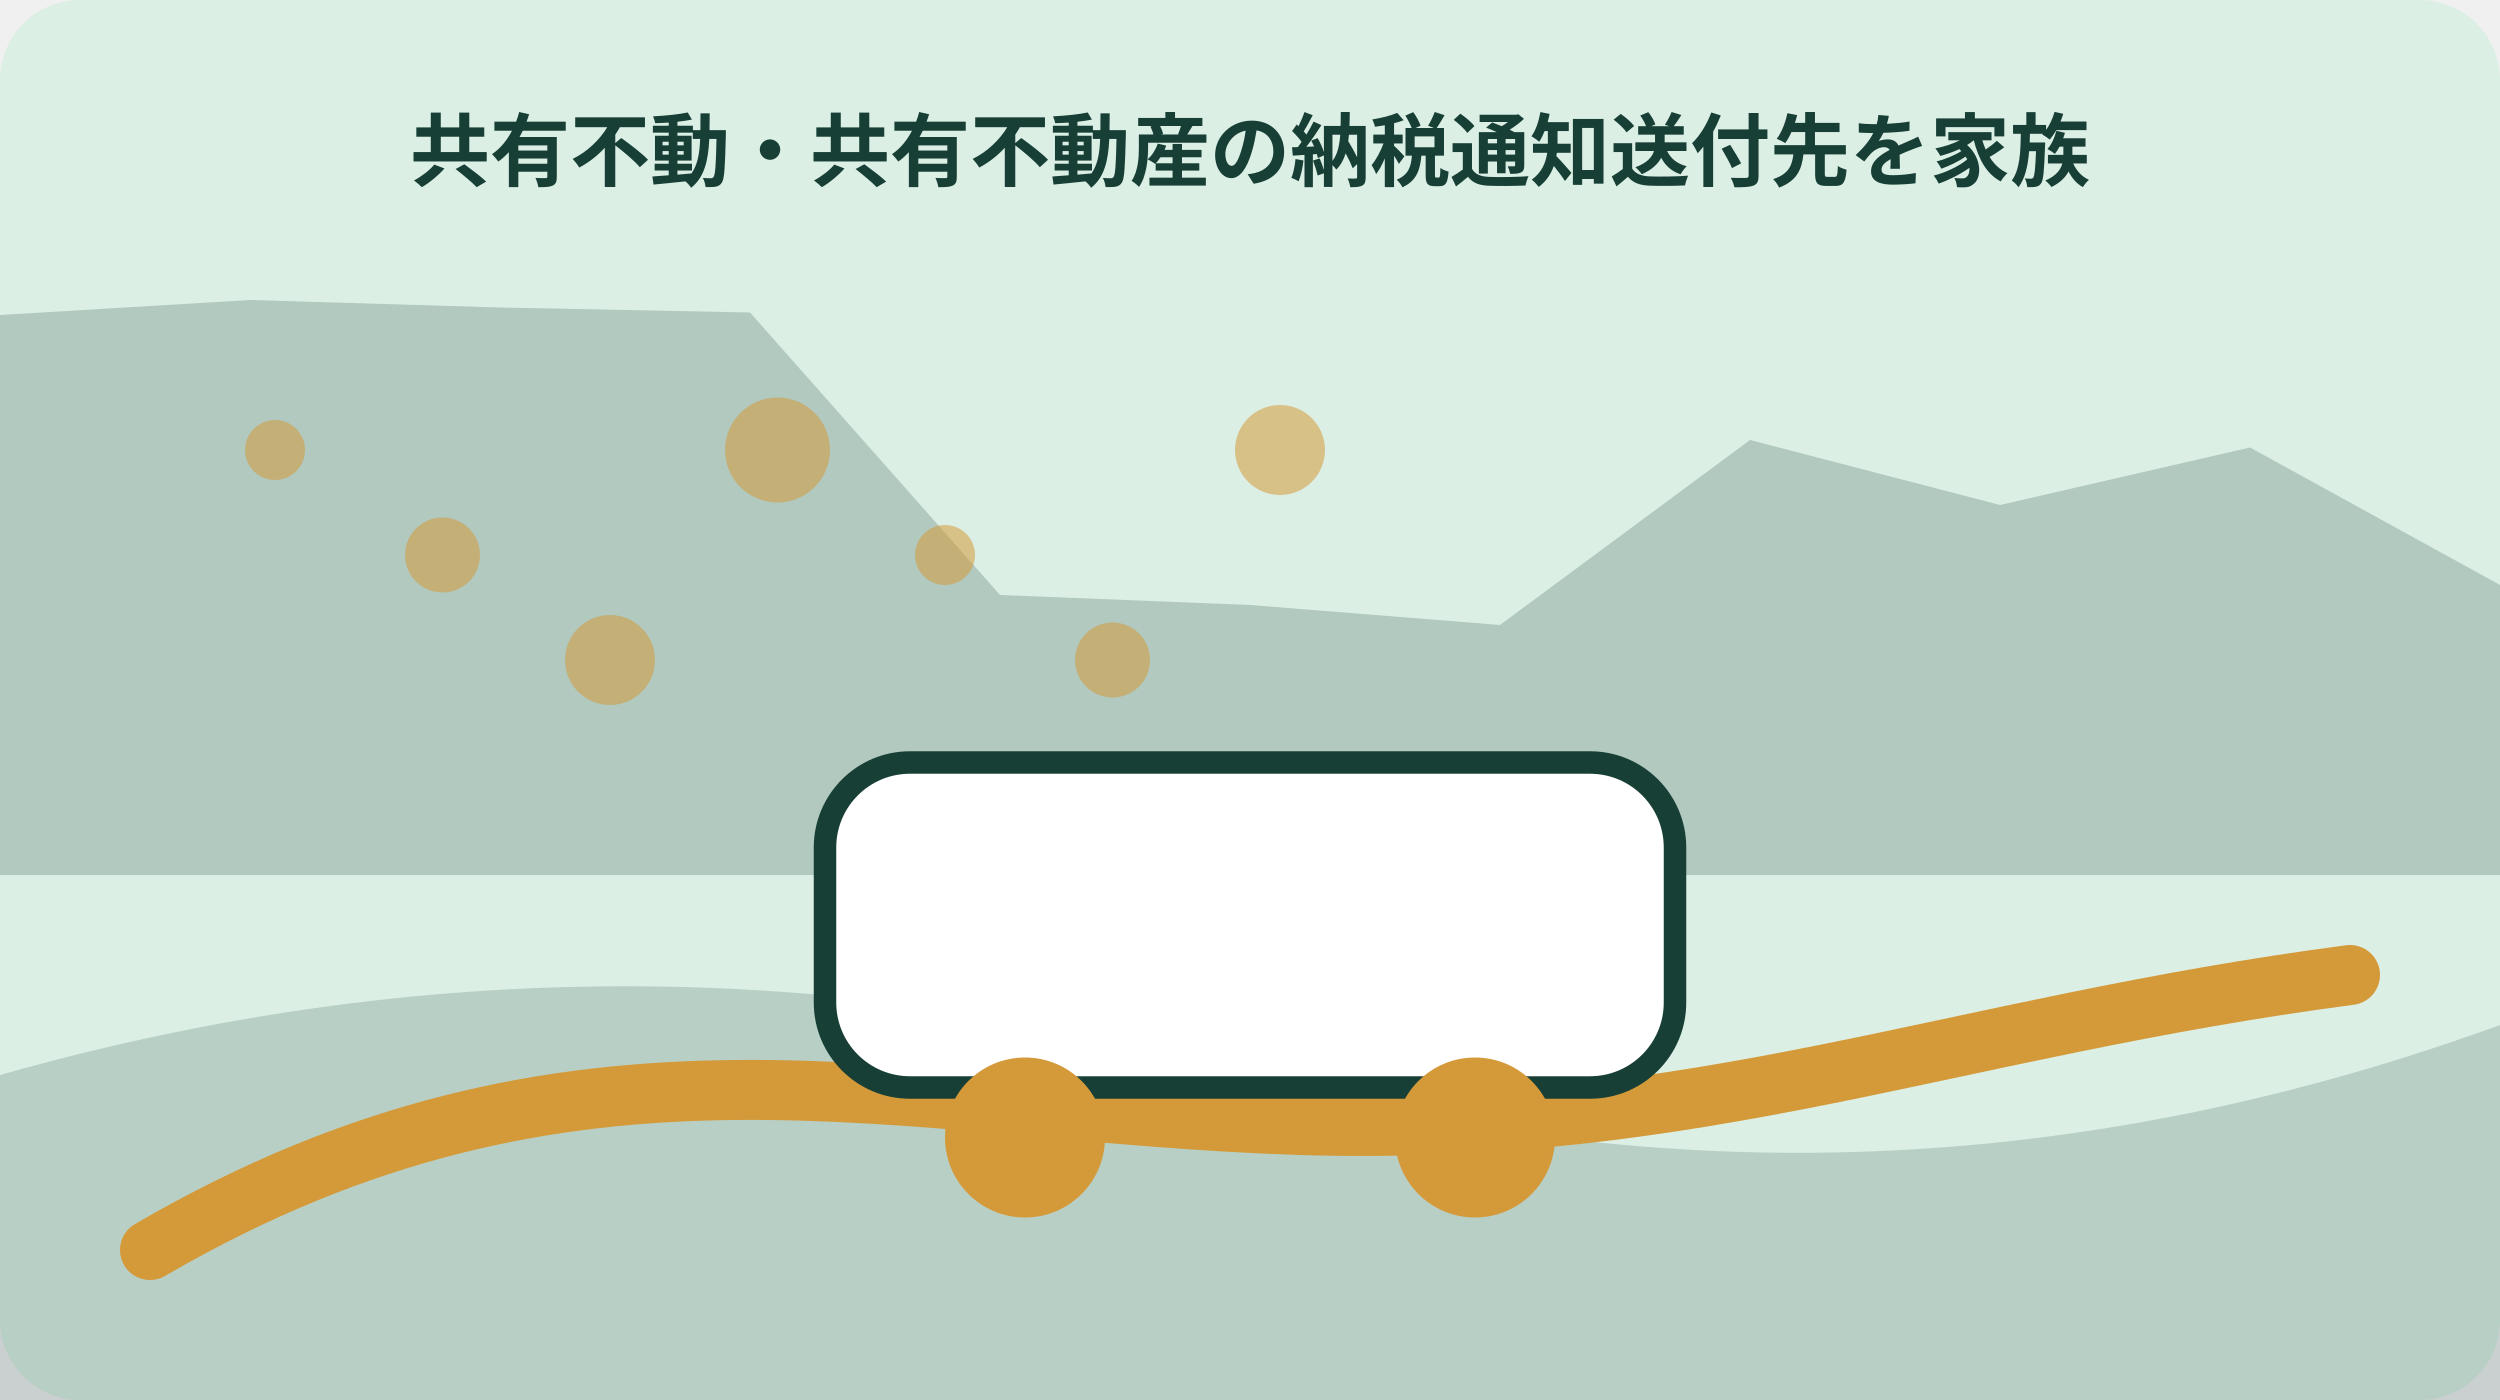
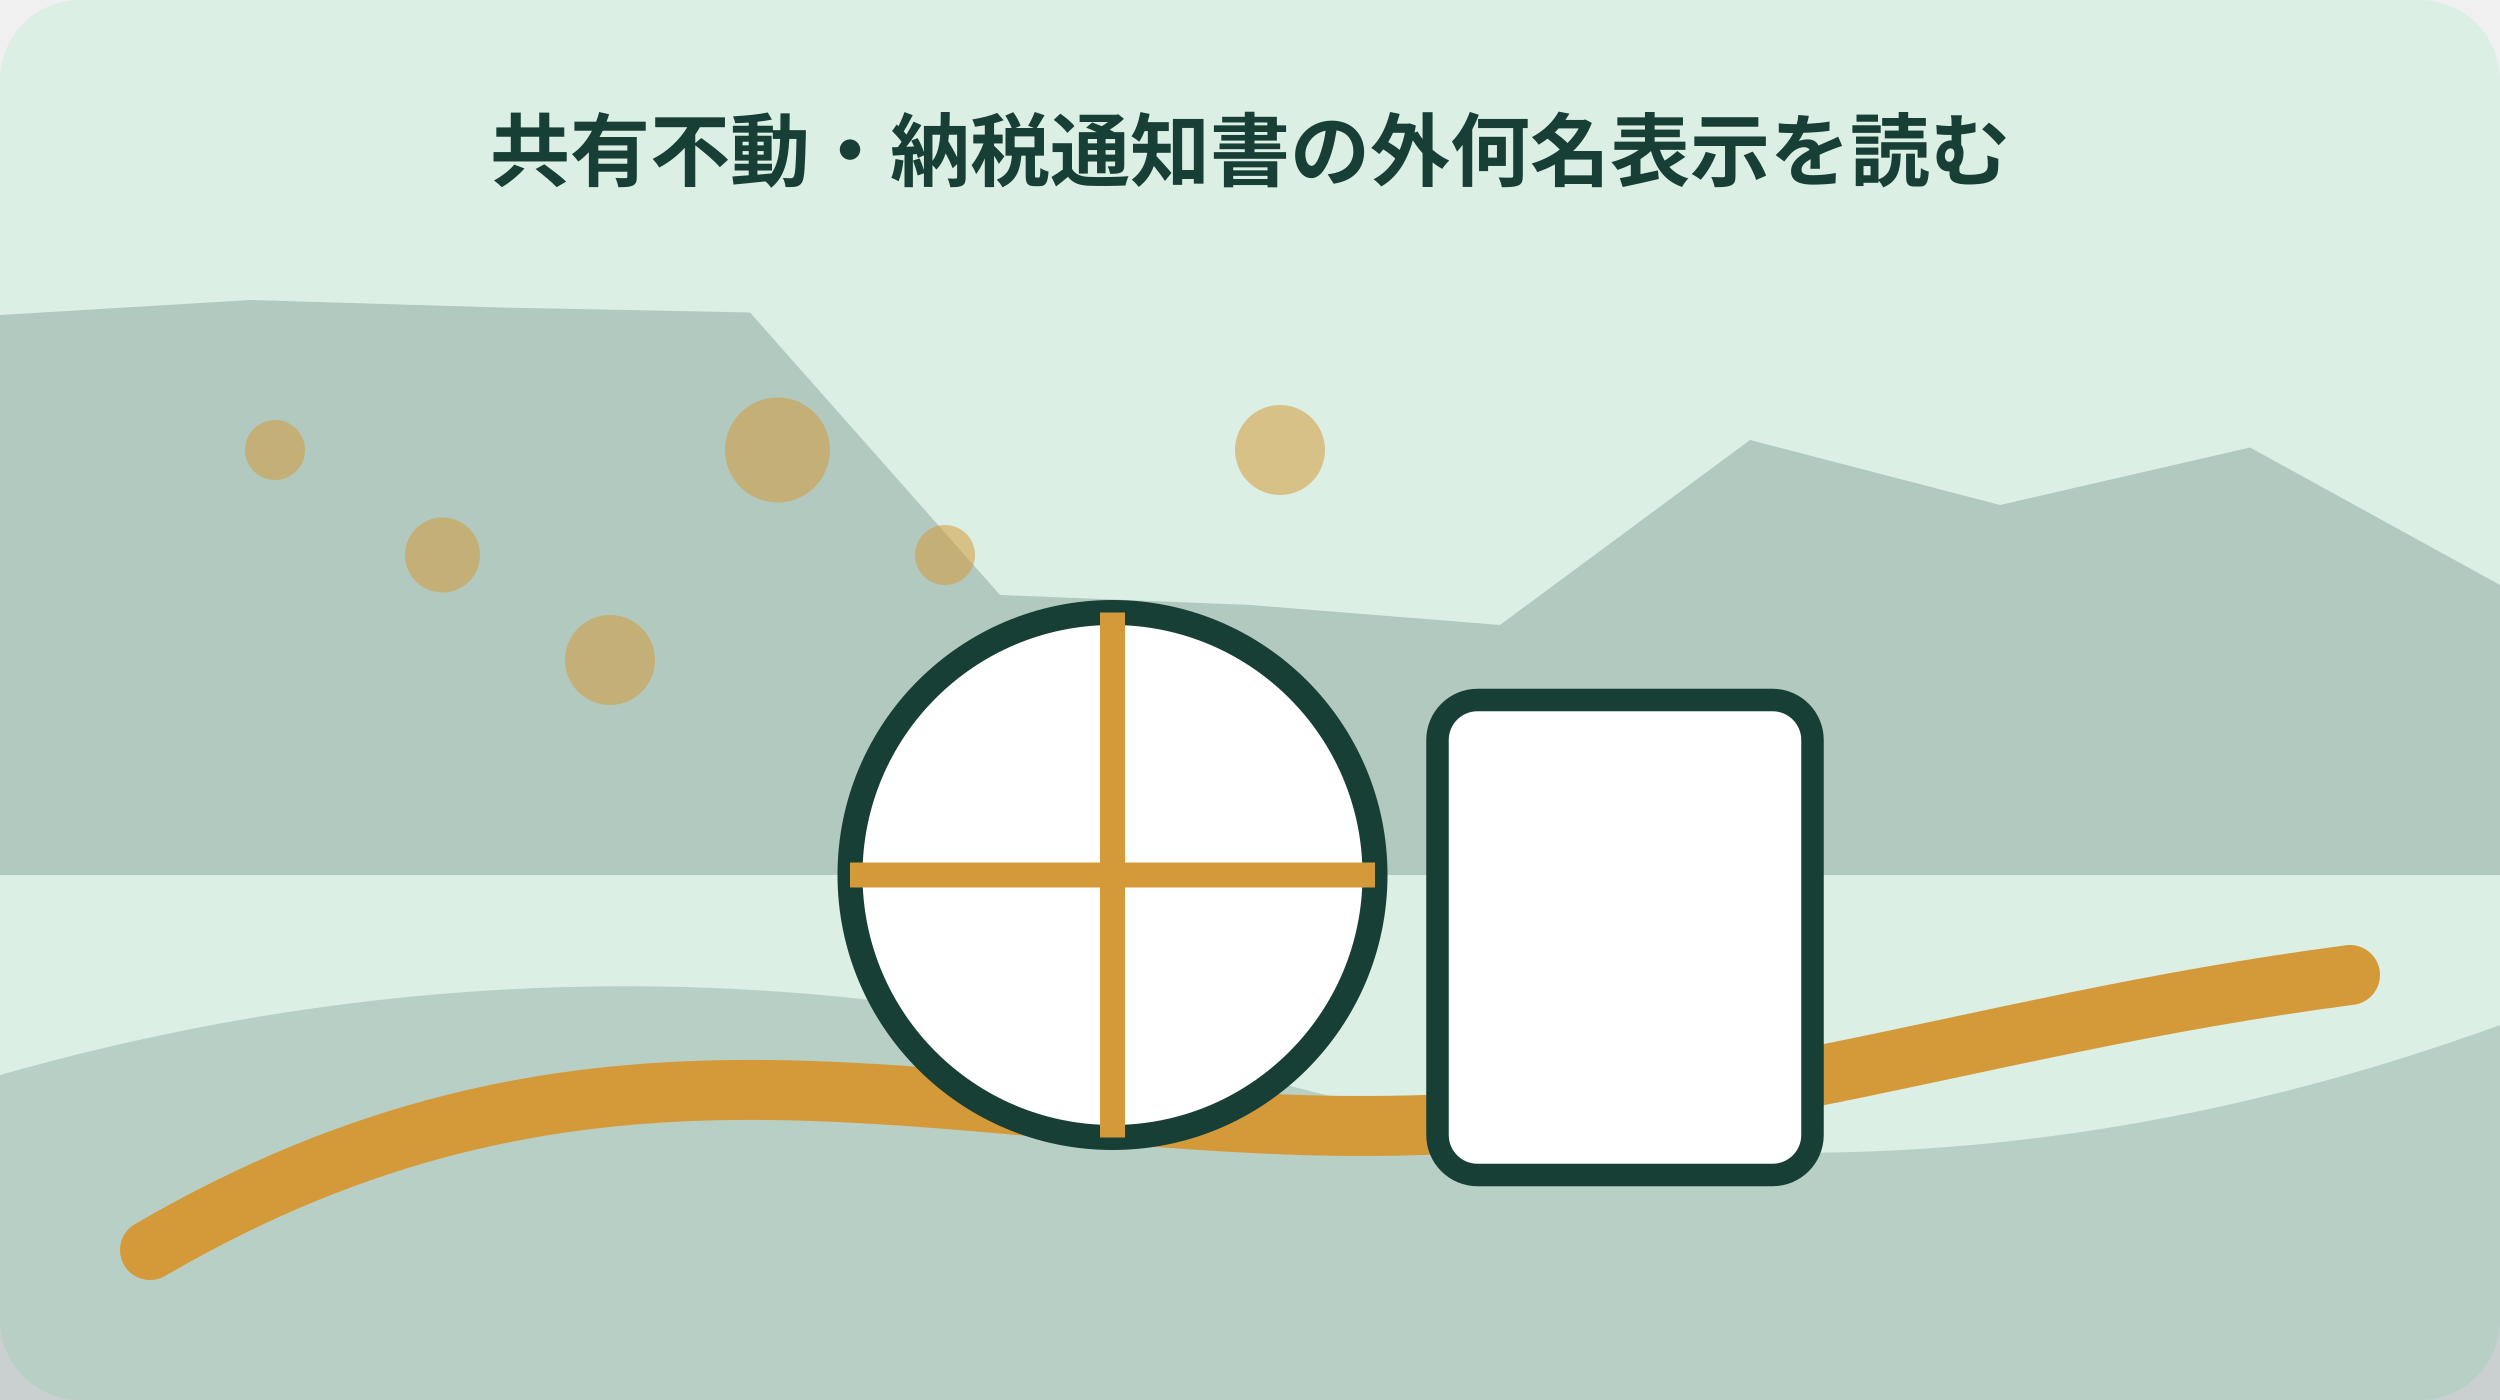
<svg xmlns="http://www.w3.org/2000/svg" width="1000" height="560" viewBox="0 0 1000 560" role="img" aria-labelledby="title desc" data-illustration="mori-editorial" data-topic-id="247" data-scene-index="1">
  <rect width="1000" height="560" rx="32" fill="#dcefe5" />
  <polygon points="0,126 100,120 200,123 300,125 400,238 500,242 600,250 700,176 800,202 900,179 1000,234 1000,350 0,350" fill="#173f36" opacity=".22" />
  <path d="M0 430 Q250 359 500 430 T1000 410 V560 H0Z" fill="#173f36" opacity=".18" />
  <path d="M60 500 C230 401 360 445 520 450 S780 411 940 390" fill="none" stroke="#d49a3a" stroke-width="24" stroke-linecap="round" />
  <circle cx="110" cy="180" r="12" fill="#d49a3a" opacity=".55" />
  <circle cx="177" cy="222" r="15" fill="#d49a3a" opacity=".55" />
  <circle cx="244" cy="264" r="18" fill="#d49a3a" opacity=".55" />
  <circle cx="311" cy="180" r="21" fill="#d49a3a" opacity=".55" />
  <circle cx="378" cy="222" r="12" fill="#d49a3a" opacity=".55" />
  <circle cx="445" cy="264" r="15" fill="#d49a3a" opacity=".55" />
  <circle cx="512" cy="180" r="18" fill="#d49a3a" opacity=".55" />
-   <g data-scene="transport">
-     <rect x="330" y="305" width="340" height="130" rx="34" fill="#fff" stroke="#173f36" stroke-width="9" />
-     <circle cx="410" cy="455" r="32" fill="#d49a3a" />
-     <circle cx="590" cy="455" r="32" fill="#d49a3a" />
+   <g data-scene="shared-property">
+     <circle cx="445" cy="350" r="105" fill="#fff" stroke="#173f36" stroke-width="10" />
+     <path d="M445 245v210M340 350h210" stroke="#d49a3a" stroke-width="10" />
+     <rect x="575" y="280" width="150" height="190" rx="16" fill="#fff" stroke="#173f36" stroke-width="9" />
  </g>
-   <text x="500" y="72" text-anchor="middle" font-family="sans-serif" font-size="32" font-weight="700" fill="#173f36">共有不動・共有不動産の納税通知送付先を家族</text>
+   <text x="500" y="72" text-anchor="middle" font-family="sans-serif" font-size="32" font-weight="700" fill="#173f36">共有不動・納税通知書の外何名表示を読む</text>
</svg>
